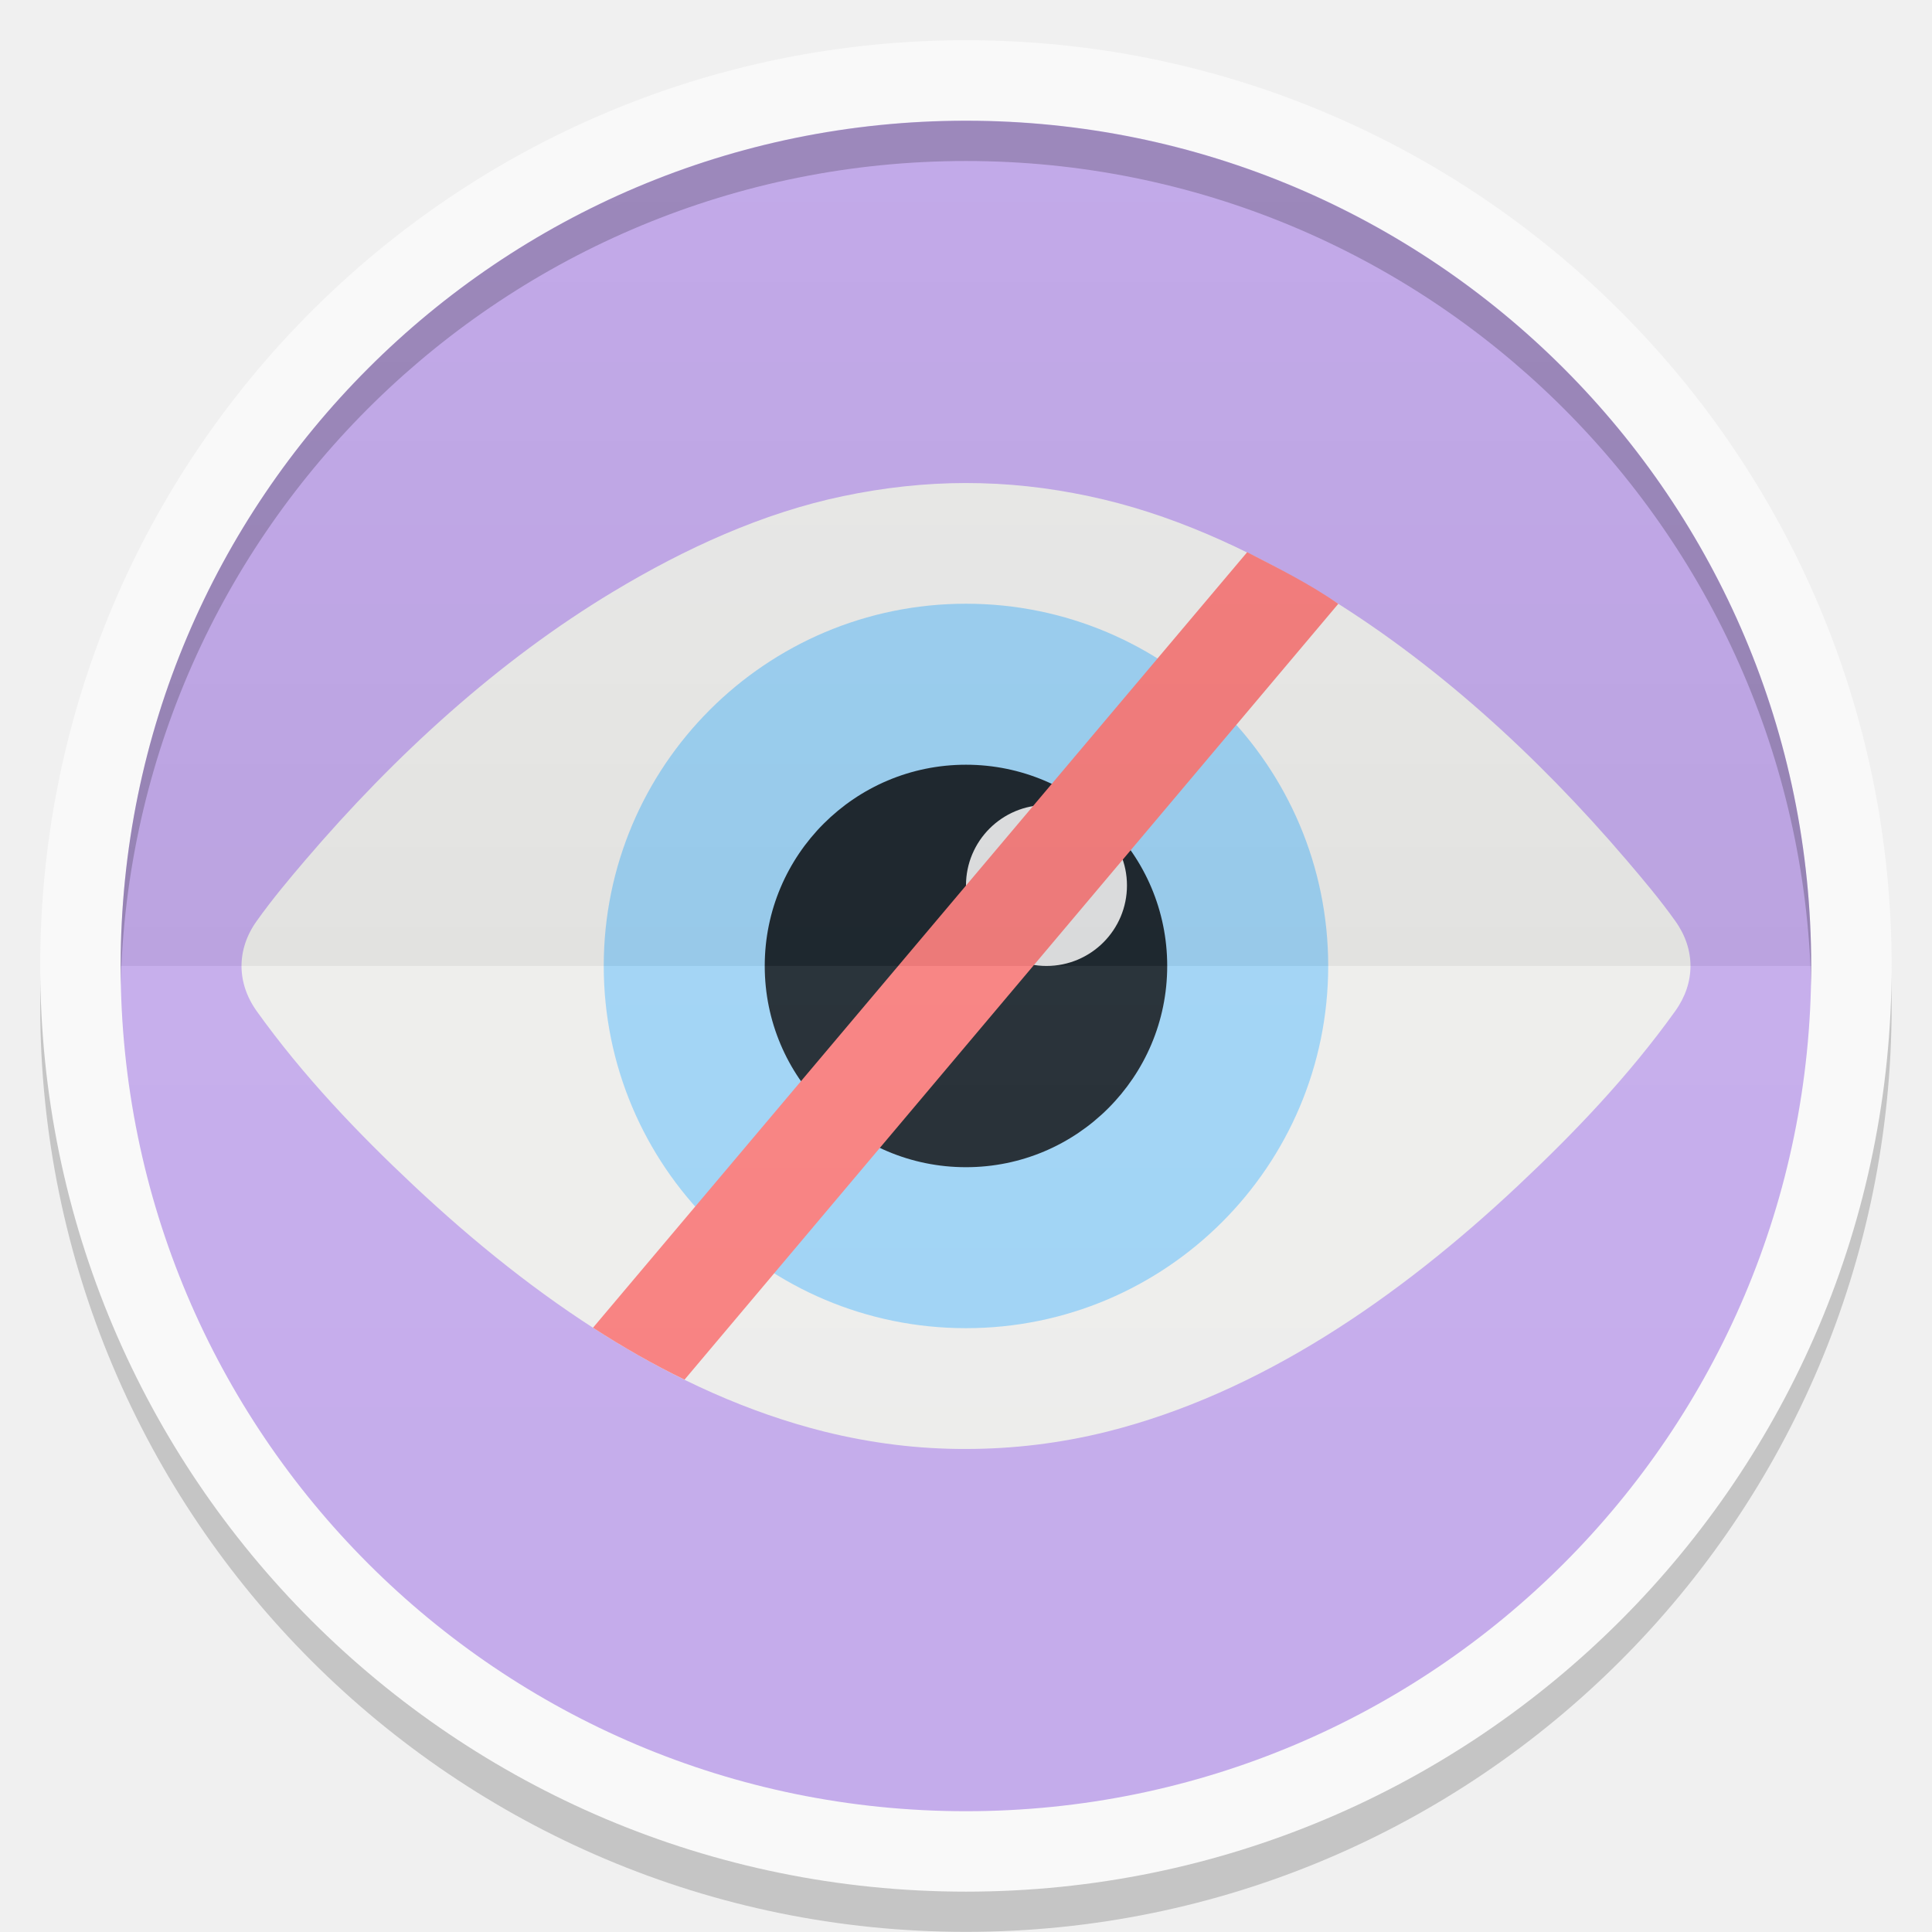
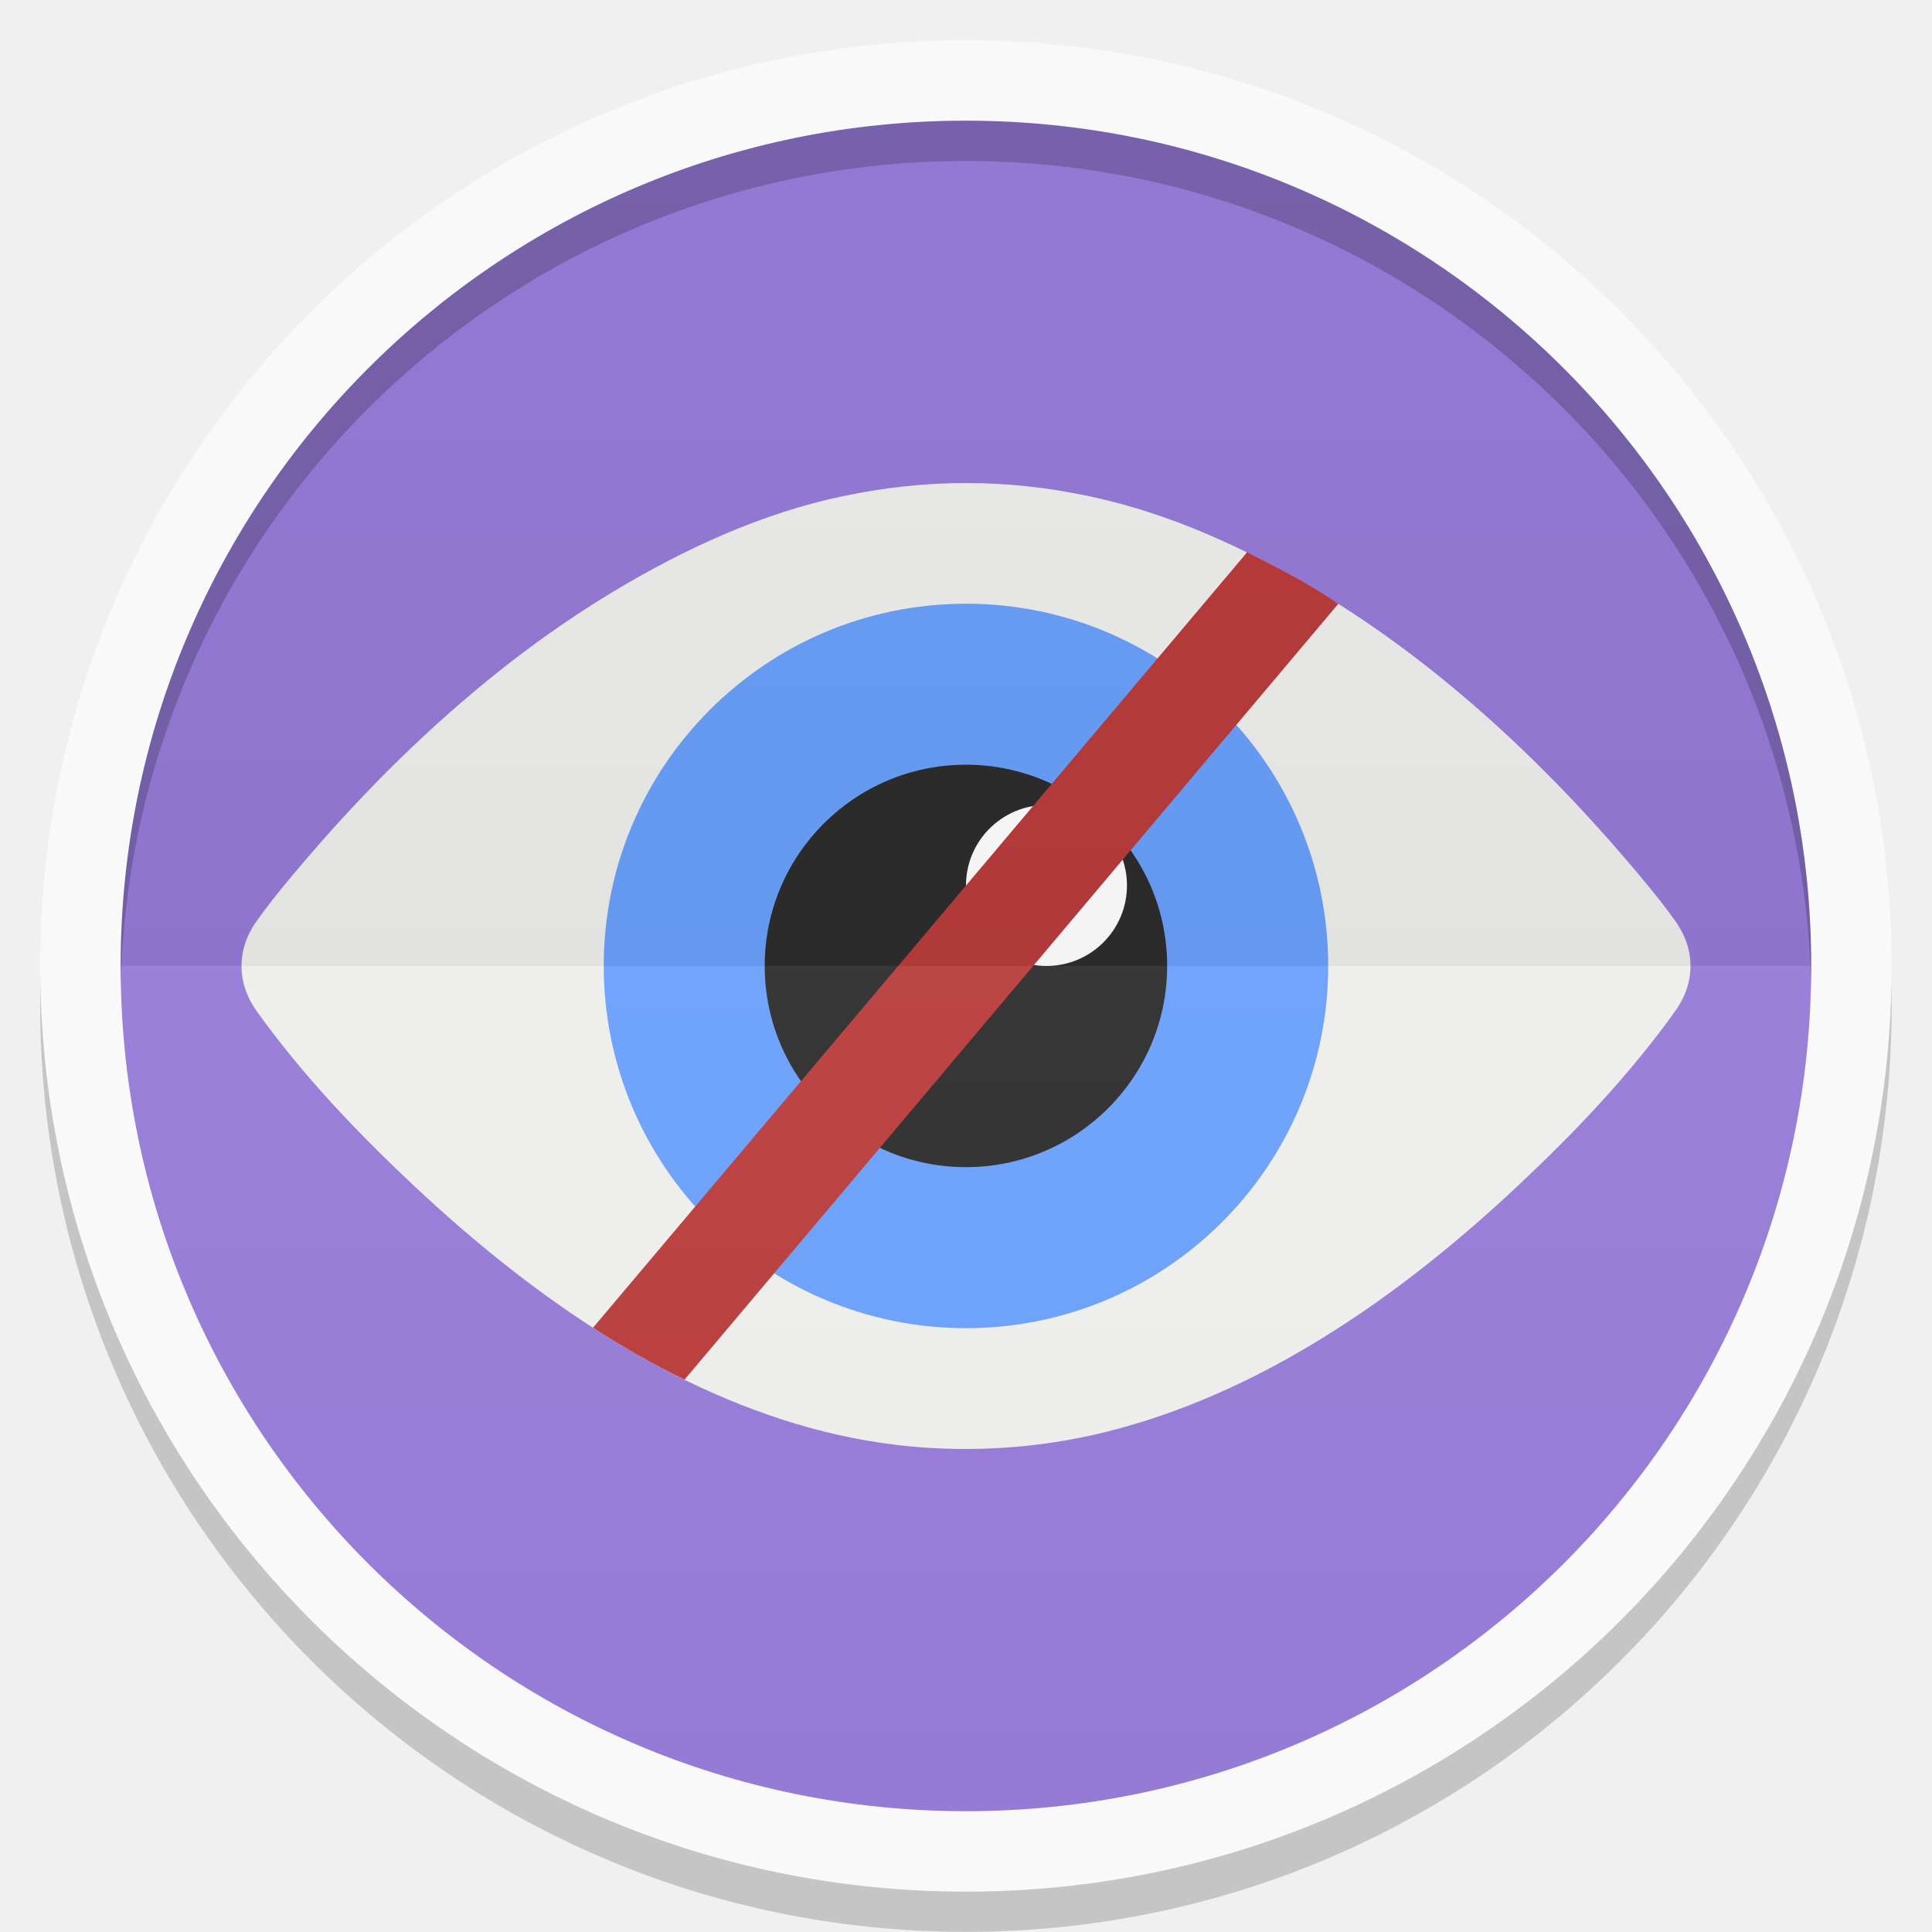
<svg xmlns="http://www.w3.org/2000/svg" xmlns:xlink="http://www.w3.org/1999/xlink" width="48" viewBox="0 0 13.547 13.547" height="48" id="svg2" version="1.1">
  <defs id="defs4">
    <linearGradient id="linearGradient3807">
      <stop style="stop-color:#000000;stop-opacity:1;" offset="0" id="stop3809" />
      <stop style="stop-color:#000000;stop-opacity:0;" offset="1" id="stop3811" />
    </linearGradient>
    <linearGradient id="linearGradient3794">
      <stop style="stop-color:#ffffff;stop-opacity:1;" offset="0" id="stop3796" />
      <stop style="stop-color:#ffffff;stop-opacity:0;" offset="1" id="stop3798" />
    </linearGradient>
    <linearGradient id="linearGradient4460">
      <stop offset="0" style="stop-color:#2d2d2d;stop-opacity:1;" id="stop7" />
      <stop offset="1" style="stop-color:#333333;stop-opacity:1;" id="stop9" />
    </linearGradient>
    <linearGradient id="linearGradient3824">
      <stop offset="0" style="stop-color:#2a94c8" id="stop12" />
      <stop offset=".519" style="stop-color:#e35472" id="stop14" />
      <stop offset="1" style="stop-color:#e68031" id="stop16" />
    </linearGradient>
    <linearGradient gradientTransform="matrix(1.09524,0,0,1.09524,-133.0018,-293.022)" xlink:href="#linearGradient4460" id="linearGradient3835" y1="279.096" y2="268.33" gradientUnits="userSpaceOnUse" x2="0" />
    <linearGradient xlink:href="#linearGradient3824" id="linearGradient3830" x1=".847" x2="12.7" gradientUnits="userSpaceOnUse" />
    <linearGradient xlink:href="#linearGradient4460" id="linearGradient3010" gradientUnits="userSpaceOnUse" gradientTransform="matrix(1.078933,0,0,1.078933,-130.9204,-288.5589)" y1="279.096" x2="0" y2="268.33" />
    <clipPath id="clipPath3813" clipPathUnits="userSpaceOnUse">
      <path id="path3815" d="M 92.311,355.545 L 479.511,355.545 L 479.511,68.185 L 92.311,68.185 L 92.311,355.545 z" />
    </clipPath>
    <clipPath id="clipPath3809" clipPathUnits="userSpaceOnUse">
      <path id="path3811" d="M 93.311,69.185 L 478.511,69.185 L 478.511,354.545 L 93.311,354.545 L 93.311,69.185 z" />
    </clipPath>
    <clipPath id="clipPath3805" clipPathUnits="userSpaceOnUse">
      <path id="path3807" d="M 93.311,354.545 L 478.511,354.545 L 478.511,69.185 L 93.311,69.185 L 93.311,354.545 z" />
    </clipPath>
    <clipPath id="clipPath3801" clipPathUnits="userSpaceOnUse">
      <path id="path3803" d="M 95.311,352.545 L 476.403,352.545 L 476.403,71.423 L 95.311,71.423 L 95.311,352.545 z" />
    </clipPath>
    <clipPath id="clipPath3797" clipPathUnits="userSpaceOnUse">
      <rect id="rect3799" style="fill:#fff" height="96" y="-0" x="-100" width="96" />
    </clipPath>
    <clipPath id="clipPath3793" clipPathUnits="userSpaceOnUse">
      <path id="path3795" d="M 54.1,12.5 12.9,54.7 C -2.7,70.3 23,69 32.3,74.9 36.6,77.7 18.5,81.3 22.2,85 c 3.6,3.7 21.7,7.1 25.3,10.7 3.6,3.7 -7.3,7.6 -3.7,11.3 3.5,3.7 11.9,0.2 13.4,8.6 1.1,6.2 15.4,3.1 21.8,-2.2 4,-3.4 -6.9,-3.4 -3.3,-7.1 9,-9.1 17,-4.1 20.3,-12.5 1.8,-4.5 -13.6,-7.7 -9.5,-10.6 9.8,-6.9 45.8,-10.4 29.2,-27 L 73,12.5 c -5.3,-5 -14,-5 -18.9,0 z m -9.9,64.7 c 0.9,0 30.8,4 19.3,7.1 -4.4,1.2 -24.6,-7.1 -19.3,-7.1 z m 57.2,16.6 c 0,2.1 16.3,3.3 15.4,-0.5 -1.3,-6.4 -13.6,-5.9 -15.4,0.5 z m -69.5,11.1 c 3.7,3.2 9.3,-0.7 11.1,-5.2 -3.6,-4.7 -16.9,0.3 -11.1,5.2 z m 67.5,-6.7 c -4.6,4.2 0.8,8.6 5.3,5.7 1.2,-0.8 -0.1,-4.7 -5.3,-5.7 z" />
    </clipPath>
    <clipPath id="clipPath3789" clipPathUnits="userSpaceOnUse">
      <rect id="rect3791" style="fill:#fff" height="84" rx="6" y="6" x="6" width="84" />
    </clipPath>
    <clipPath id="clipPath3785" clipPathUnits="userSpaceOnUse">
      <rect id="rect3787" style="fill:#fff;fill-rule:evenodd" height="20" rx="2" y="1" x="1" width="20" />
    </clipPath>
    <linearGradient xlink:href="#linearGradient3794" id="linearGradient3800" x1="28" y1="28" x2="42" y2="44" gradientUnits="userSpaceOnUse" />
    <linearGradient xlink:href="#linearGradient3807" id="linearGradient3813" x1="28" y1="28" x2="11" y2="7" gradientUnits="userSpaceOnUse" gradientTransform="scale(0.2822222,0.2822222)" />
    <linearGradient xlink:href="#linearGradient3794" id="linearGradient3817" gradientUnits="userSpaceOnUse" x1="28" y1="28" x2="42" y2="44" gradientTransform="matrix(0.2822222,0,0,0.2822222,-15.24,0)" />
    <linearGradient xlink:href="#linearGradient3807" id="linearGradient3024" gradientUnits="userSpaceOnUse" gradientTransform="matrix(0.2822222,0,0,0.2822222,-15.24,0)" x1="28" y1="28" x2="11" y2="7" />
    <linearGradient xlink:href="#linearGradient3807" id="linearGradient3809" x1="25" y1="24" x2="25" y2="48" gradientUnits="userSpaceOnUse" gradientTransform="matrix(-0.2822222,0,0,-0.2822222,13.54666,13.54667)" />
    <linearGradient xlink:href="#linearGradient3794" id="linearGradient3814" gradientUnits="userSpaceOnUse" x1="25" y1="24" x2="25" y2="48" gradientTransform="matrix(0.2822222,0,0,0.2822222,6.875e-7,-6.3e-6)" />
    <linearGradient xlink:href="#linearGradient3807" id="linearGradient3818" gradientUnits="userSpaceOnUse" x1="25" y1="24" x2="25" y2="48" gradientTransform="matrix(0.2822222,0,0,0.2822222,14.67555,0)" />
    <radialGradient gradientUnits="userSpaceOnUse" r="24" fy="1028.362" fx="24" cy="1028.362" cx="24" id="radialGradient3839" xlink:href="#linearGradient3833" />
    <linearGradient y2="1028.362" x2="25" y1="1004.362" x1="25" gradientTransform="translate(0,24)" gradientUnits="userSpaceOnUse" id="linearGradient3814-8" xlink:href="#linearGradient3816" />
    <linearGradient gradientTransform="matrix(1,0,0,-1,0,2032.724)" y2="1028.362" x2="25" y1="1004.362" x1="25" gradientUnits="userSpaceOnUse" id="linearGradient3799" xlink:href="#linearGradient3789" />
    <linearGradient y2="1116.021" x2="535.501" y1="1357.267" x1="535.501" gradientUnits="userSpaceOnUse" id="linearGradient3853" xlink:href="#linearGradient4460-36" />
    <linearGradient gradientUnits="userSpaceOnUse" y2="1116.021" x2="535.501" y1="1357.267" x1="535.501" id="linearGradient3851" xlink:href="#linearGradient4460-36" />
    <linearGradient y2="267.598" x2="0" y1="279.088" gradientTransform="matrix(3.916346,0,0,3.916346,-416.9212,-49.09352)" gradientUnits="userSpaceOnUse" id="linearGradient3842" xlink:href="#linearGradient4460-36" />
    <linearGradient y2="267.598" x2="0" y1="279.088" gradientTransform="matrix(1.10528,0,0,1.10528,-134.2829,-295.7706)" gradientUnits="userSpaceOnUse" id="linearGradient3837" xlink:href="#linearGradient4460-36" />
    <clipPath clipPathUnits="userSpaceOnUse" id="clipPath6">
      <path style="fill:#fff;fill-rule:evenodd" d="M -670.14,51.863 L -114.616,405.003 L -257.111,510.326 L -514.221,-71.013 L -670.14,51.863 z" id="path8" />
    </clipPath>
    <linearGradient id="linearGradient4460-3">
      <stop offset="0" style="stop-color:#f9d7c6" id="stop11" />
      <stop offset="1" style="stop-color:#f9f9ff" id="stop13" />
    </linearGradient>
    <linearGradient gradientTransform="translate(0,1e-5)" xlink:href="#linearGradient4460-3" id="linearGradient4030" x1="3.387" gradientUnits="userSpaceOnUse" x2="10.16" />
    <linearGradient id="linearGradient4460-36">
      <stop offset="0" style="stop-color:#cb3223" id="stop17" />
      <stop offset="1" style="stop-color:#e16913" id="stop19" />
    </linearGradient>
    <linearGradient gradientTransform="matrix(1.10528,0,0,1.10528,-134.2829,-295.7706)" xlink:href="#linearGradient4460-36" id="linearGradient4075" y1="279.088" y2="267.598" gradientUnits="userSpaceOnUse" x2="0" />
    <linearGradient id="linearGradient3789">
      <stop id="stop3791" offset="0" style="stop-color:#000000;stop-opacity:1;" />
      <stop id="stop3793" offset="1" style="stop-color:#000000;stop-opacity:0;" />
    </linearGradient>
    <linearGradient id="linearGradient3816">
      <stop style="stop-color:#ffffff;stop-opacity:1;" offset="0" id="stop3818" />
      <stop style="stop-color:#ffffff;stop-opacity:0;" offset="1" id="stop3820" />
    </linearGradient>
    <linearGradient id="linearGradient3833">
      <stop id="stop3835" offset="0" style="stop-color:#000000;stop-opacity:1;" />
      <stop id="stop3837" offset="1" style="stop-color:#000000;stop-opacity:0;" />
    </linearGradient>
    <linearGradient xlink:href="#linearGradient3789" id="linearGradient3108" gradientUnits="userSpaceOnUse" gradientTransform="matrix(0.2822222,0,0,-0.2822222,25.96443,290.2267)" x1="25" y1="1004.362" x2="25" y2="1028.362" />
    <linearGradient xlink:href="#linearGradient3816" id="linearGradient3111" gradientUnits="userSpaceOnUse" gradientTransform="matrix(0.2822222,0,0,0.2822222,13.54667,-276.68)" x1="25" y1="1004.362" x2="25" y2="1028.362" />
    <linearGradient gradientTransform="matrix(1,0,0,-1,0,2056.724)" y2="1047.362" x2="24" y1="1028.362" x1="24" gradientUnits="userSpaceOnUse" id="linearGradient3985" xlink:href="#linearGradient3833-9" />
    <linearGradient gradientUnits="userSpaceOnUse" y2="1047.362" x2="24" y1="1028.362" x1="24" id="linearGradient3981" xlink:href="#linearGradient3816-1" />
    <linearGradient y2="48" x2="25" y1="24" x1="25" gradientTransform="translate(1.7289841e-6,1004.362)" gradientUnits="userSpaceOnUse" id="linearGradient3181" xlink:href="#linearGradient3794-3" />
    <linearGradient y2="48" x2="25" y1="24" x1="25" gradientTransform="matrix(-1,0,0,-1,48,1052.362)" gradientUnits="userSpaceOnUse" id="linearGradient3177" xlink:href="#linearGradient3807-0" />
    <linearGradient id="linearGradient3807-0">
      <stop style="stop-color:#000000;stop-opacity:1;" offset="0" id="stop3809-8" />
      <stop style="stop-color:#000000;stop-opacity:0;" offset="1" id="stop3811-3" />
    </linearGradient>
    <linearGradient id="linearGradient3794-3">
      <stop style="stop-color:#ffffff;stop-opacity:1;" offset="0" id="stop3796-8" />
      <stop style="stop-color:#ffffff;stop-opacity:0;" offset="1" id="stop3798-6" />
    </linearGradient>
    <linearGradient id="linearGradient4460-5">
      <stop offset="0" style="stop-color:#2d2d2d;stop-opacity:1;" id="stop7-9" />
      <stop offset="1" style="stop-color:#333333;stop-opacity:1;" id="stop9-2" />
    </linearGradient>
    <linearGradient id="linearGradient3824-5">
      <stop offset="0" style="stop-color:#2a94c8" id="stop12-3" />
      <stop offset=".519" style="stop-color:#e35472" id="stop14-3" />
      <stop offset="1" style="stop-color:#e68031" id="stop16-5" />
    </linearGradient>
    <linearGradient gradientTransform="matrix(1.09524,0,0,1.09524,-133.0018,-293.022)" xlink:href="#linearGradient4460-5" id="linearGradient3835-5" y1="279.096" y2="268.33" gradientUnits="userSpaceOnUse" x2="0" />
    <linearGradient xlink:href="#linearGradient3824-5" id="linearGradient3830-0" x1=".847" x2="12.7" gradientUnits="userSpaceOnUse" />
    <linearGradient xlink:href="#linearGradient4460-5" id="linearGradient3010-2" gradientUnits="userSpaceOnUse" gradientTransform="matrix(1.078933,0,0,1.078933,-130.9204,-288.5589)" y1="279.096" x2="0" y2="268.33" />
    <clipPath id="clipPath3813-6" clipPathUnits="userSpaceOnUse">
      <path id="path3815-6" d="M 92.311,355.545 L 479.511,355.545 L 479.511,68.185 L 92.311,68.185 L 92.311,355.545 z" />
    </clipPath>
    <clipPath id="clipPath3809-4" clipPathUnits="userSpaceOnUse">
      <path id="path3811-2" d="M 93.311,69.185 L 478.511,69.185 L 478.511,354.545 L 93.311,354.545 L 93.311,69.185 z" />
    </clipPath>
    <clipPath id="clipPath3805-9" clipPathUnits="userSpaceOnUse">
      <path id="path3807-0" d="M 93.311,354.545 L 478.511,354.545 L 478.511,69.185 L 93.311,69.185 L 93.311,354.545 z" />
    </clipPath>
    <clipPath id="clipPath3801-5" clipPathUnits="userSpaceOnUse">
      <path id="path3803-9" d="M 95.311,352.545 L 476.403,352.545 L 476.403,71.423 L 95.311,71.423 L 95.311,352.545 z" />
    </clipPath>
    <clipPath id="clipPath3797-1" clipPathUnits="userSpaceOnUse">
      <rect id="rect3799-3" style="fill:#fff" height="96" y="-0" x="-100" width="96" />
    </clipPath>
    <clipPath id="clipPath3793-6" clipPathUnits="userSpaceOnUse">
      <path id="path3795-8" d="M 54.1,12.5 12.9,54.7 C -2.7,70.3 23,69 32.3,74.9 36.6,77.7 18.5,81.3 22.2,85 c 3.6,3.7 21.7,7.1 25.3,10.7 3.6,3.7 -7.3,7.6 -3.7,11.3 3.5,3.7 11.9,0.2 13.4,8.6 1.1,6.2 15.4,3.1 21.8,-2.2 4,-3.4 -6.9,-3.4 -3.3,-7.1 9,-9.1 17,-4.1 20.3,-12.5 1.8,-4.5 -13.6,-7.7 -9.5,-10.6 9.8,-6.9 45.8,-10.4 29.2,-27 L 73,12.5 c -5.3,-5 -14,-5 -18.9,0 z m -9.9,64.7 c 0.9,0 30.8,4 19.3,7.1 -4.4,1.2 -24.6,-7.1 -19.3,-7.1 z m 57.2,16.6 c 0,2.1 16.3,3.3 15.4,-0.5 -1.3,-6.4 -13.6,-5.9 -15.4,0.5 z m -69.5,11.1 c 3.7,3.2 9.3,-0.7 11.1,-5.2 -3.6,-4.7 -16.9,0.3 -11.1,5.2 z m 67.5,-6.7 c -4.6,4.2 0.8,8.6 5.3,5.7 1.2,-0.8 -0.1,-4.7 -5.3,-5.7 z" />
    </clipPath>
    <clipPath id="clipPath3789-1" clipPathUnits="userSpaceOnUse">
      <rect id="rect3791-8" style="fill:#fff" height="84" rx="6" y="6" x="6" width="84" />
    </clipPath>
    <clipPath id="clipPath3785-8" clipPathUnits="userSpaceOnUse">
      <rect id="rect3787-3" style="fill:#fff;fill-rule:evenodd" height="20" rx="2" y="1" x="1" width="20" />
    </clipPath>
    <linearGradient xlink:href="#linearGradient3794-3" id="linearGradient3800-5" x1="28" y1="28" x2="42" y2="44" gradientUnits="userSpaceOnUse" />
    <linearGradient xlink:href="#linearGradient3807-0" id="linearGradient3813-7" x1="28" y1="28" x2="11" y2="7" gradientUnits="userSpaceOnUse" gradientTransform="scale(0.2822222,0.2822222)" />
    <linearGradient xlink:href="#linearGradient3794-3" id="linearGradient3817-7" gradientUnits="userSpaceOnUse" x1="28" y1="28" x2="42" y2="44" gradientTransform="matrix(0.2822222,0,0,0.2822222,-15.24,0)" />
    <linearGradient xlink:href="#linearGradient3807-0" id="linearGradient3024-4" gradientUnits="userSpaceOnUse" gradientTransform="matrix(0.2822222,0,0,0.2822222,-15.24,0)" x1="28" y1="28" x2="11" y2="7" />
    <linearGradient xlink:href="#linearGradient3807-0" id="linearGradient3809-9" x1="25" y1="24" x2="25" y2="48" gradientUnits="userSpaceOnUse" gradientTransform="matrix(-0.2822222,0,0,-0.2822222,13.54667,13.54667)" />
    <linearGradient xlink:href="#linearGradient3794-3" id="linearGradient3814-3" gradientUnits="userSpaceOnUse" x1="25" y1="24" x2="25" y2="48" gradientTransform="matrix(0.2822222,0,0,0.2822222,5e-7,-6.3e-6)" />
    <linearGradient xlink:href="#linearGradient3807-0" id="linearGradient3818-7" gradientUnits="userSpaceOnUse" x1="25" y1="24" x2="25" y2="48" gradientTransform="matrix(0.2822222,0,0,0.2822222,14.67555,0)" />
    <radialGradient gradientUnits="userSpaceOnUse" r="24" fy="1028.362" fx="24" cy="1028.362" cx="24" id="radialGradient3839-7" xlink:href="#linearGradient3833-9" />
    <linearGradient y2="1028.362" x2="25" y1="1004.362" x1="25" gradientTransform="translate(0,24)" gradientUnits="userSpaceOnUse" id="linearGradient3814-8-7" xlink:href="#linearGradient3816-1" />
    <linearGradient gradientTransform="matrix(1,0,0,-1,0,2032.724)" y2="1028.362" x2="25" y1="1004.362" x1="25" gradientUnits="userSpaceOnUse" id="linearGradient3799-2" xlink:href="#linearGradient3789-3" />
    <linearGradient y2="1116.021" x2="535.501" y1="1357.267" x1="535.501" gradientUnits="userSpaceOnUse" id="linearGradient3853-4" xlink:href="#linearGradient4460-36-4" />
    <linearGradient gradientUnits="userSpaceOnUse" y2="1116.021" x2="535.501" y1="1357.267" x1="535.501" id="linearGradient3851-1" xlink:href="#linearGradient4460-36-4" />
    <linearGradient y2="267.598" x2="0" y1="279.088" gradientTransform="matrix(3.916346,0,0,3.916346,-416.9212,-49.09352)" gradientUnits="userSpaceOnUse" id="linearGradient3842-3" xlink:href="#linearGradient4460-36-4" />
    <linearGradient y2="267.598" x2="0" y1="279.088" gradientTransform="matrix(1.10528,0,0,1.10528,-134.2829,-295.7706)" gradientUnits="userSpaceOnUse" id="linearGradient3837-8" xlink:href="#linearGradient4460-36-4" />
    <clipPath clipPathUnits="userSpaceOnUse" id="clipPath6-2">
      <path style="fill:#fff;fill-rule:evenodd" d="M -670.14,51.863 L -114.616,405.003 L -257.111,510.326 L -514.221,-71.013 L -670.14,51.863 z" id="path8-8" />
    </clipPath>
    <linearGradient id="linearGradient4460-3-4">
      <stop offset="0" style="stop-color:#f9d7c6" id="stop11-6" />
      <stop offset="1" style="stop-color:#f9f9ff" id="stop13-4" />
    </linearGradient>
    <linearGradient gradientTransform="translate(0,1e-5)" xlink:href="#linearGradient4460-3-4" id="linearGradient4030-0" x1="3.387" gradientUnits="userSpaceOnUse" x2="10.16" />
    <linearGradient id="linearGradient4460-36-4">
      <stop offset="0" style="stop-color:#cb3223" id="stop17-2" />
      <stop offset="1" style="stop-color:#e16913" id="stop19-5" />
    </linearGradient>
    <linearGradient gradientTransform="matrix(1.10528,0,0,1.10528,-134.2829,-295.7706)" xlink:href="#linearGradient4460-36-4" id="linearGradient4075-2" y1="279.088" y2="267.598" gradientUnits="userSpaceOnUse" x2="0" />
    <linearGradient id="linearGradient3789-3">
      <stop id="stop3791-1" offset="0" style="stop-color:#000000;stop-opacity:1;" />
      <stop id="stop3793-3" offset="1" style="stop-color:#000000;stop-opacity:0;" />
    </linearGradient>
    <linearGradient id="linearGradient3816-1">
      <stop style="stop-color:#ffffff;stop-opacity:1;" offset="0" id="stop3818-9" />
      <stop style="stop-color:#ffffff;stop-opacity:0;" offset="1" id="stop3820-0" />
    </linearGradient>
    <linearGradient id="linearGradient3833-9">
      <stop id="stop3835-9" offset="0" style="stop-color:#000000;stop-opacity:1;" />
      <stop id="stop3837-0" offset="1" style="stop-color:#000000;stop-opacity:0;" />
    </linearGradient>
    <linearGradient xlink:href="#linearGradient3789-3" id="linearGradient3108-0" gradientUnits="userSpaceOnUse" gradientTransform="matrix(0.2822222,0,0,-0.2822222,25.96443,290.2267)" x1="25" y1="1004.362" x2="25" y2="1028.362" />
    <linearGradient xlink:href="#linearGradient3816-1" id="linearGradient3111-7" gradientUnits="userSpaceOnUse" gradientTransform="matrix(0.2822222,0,0,0.2822222,13.54667,-276.68)" x1="25" y1="1004.362" x2="25" y2="1028.362" />
    <radialGradient gradientUnits="userSpaceOnUse" r="24" fy="1028.362" fx="24" cy="1028.362" cx="24" id="radialGradient3839-0" xlink:href="#linearGradient3833-4" />
    <linearGradient y2="1028.362" x2="25" y1="1004.362" x1="25" gradientTransform="translate(86,24)" gradientUnits="userSpaceOnUse" id="linearGradient3814-0" xlink:href="#linearGradient3816-5" />
    <linearGradient gradientTransform="matrix(1,0,0,-1,86,2032.724)" y2="1028.362" x2="25" y1="1004.362" x1="25" gradientUnits="userSpaceOnUse" id="linearGradient3799-27" xlink:href="#linearGradient3789-0" />
    <linearGradient y2="1116.021" x2="535.501" y1="1357.267" x1="535.501" gradientUnits="userSpaceOnUse" id="linearGradient3853-8" xlink:href="#linearGradient4460-8" />
    <linearGradient gradientUnits="userSpaceOnUse" y2="1116.021" x2="535.501" y1="1357.267" x1="535.501" id="linearGradient3851-0" xlink:href="#linearGradient4460-8" />
    <linearGradient y2="267.598" x2="0" y1="279.088" gradientTransform="matrix(3.916346,0,0,3.916346,-416.9212,-49.09352)" gradientUnits="userSpaceOnUse" id="linearGradient3842-36" xlink:href="#linearGradient4460-8" />
    <linearGradient y2="267.598" x2="0" y1="279.088" gradientTransform="matrix(1.10528,0,0,1.10528,-134.2829,-295.7706)" gradientUnits="userSpaceOnUse" id="linearGradient3837-3" xlink:href="#linearGradient4460-8" />
    <clipPath clipPathUnits="userSpaceOnUse" id="clipPath6-4">
      <path style="fill:#fff;fill-rule:evenodd" d="M -670.14,51.863 L -114.616,405.003 L -257.111,510.326 L -514.221,-71.013 L -670.14,51.863 z" id="path8-3" />
    </clipPath>
    <linearGradient id="linearGradient4460-3-7">
      <stop offset="0" style="stop-color:#f9d7c6" id="stop11-7" />
      <stop offset="1" style="stop-color:#f9f9ff" id="stop13-8" />
    </linearGradient>
    <linearGradient gradientTransform="translate(0,1e-5)" xlink:href="#linearGradient4460-3-7" id="linearGradient4030-1" x1="3.387" gradientUnits="userSpaceOnUse" x2="10.16" />
    <linearGradient id="linearGradient4460-8">
      <stop offset="0" style="stop-color:#cb3223" id="stop17-1" />
      <stop offset="1" style="stop-color:#e16913" id="stop19-6" />
    </linearGradient>
    <linearGradient gradientTransform="matrix(1.10528,0,0,1.10528,-134.2829,-295.7706)" xlink:href="#linearGradient4460-8" id="linearGradient4075-4" y1="279.088" y2="267.598" gradientUnits="userSpaceOnUse" x2="0" />
    <linearGradient id="linearGradient3789-0">
      <stop id="stop3791-0" offset="0" style="stop-color:#000000;stop-opacity:1;" />
      <stop id="stop3793-5" offset="1" style="stop-color:#000000;stop-opacity:0;" />
    </linearGradient>
    <linearGradient id="linearGradient3816-5">
      <stop style="stop-color:#ffffff;stop-opacity:1;" offset="0" id="stop3818-0" />
      <stop style="stop-color:#ffffff;stop-opacity:0;" offset="1" id="stop3820-8" />
    </linearGradient>
    <linearGradient id="linearGradient3833-4">
      <stop id="stop3835-95" offset="0" style="stop-color:#000000;stop-opacity:1;" />
      <stop id="stop3837-2" offset="1" style="stop-color:#000000;stop-opacity:0;" />
    </linearGradient>
    <linearGradient xlink:href="#linearGradient3794-2" id="linearGradient3814-4" gradientUnits="userSpaceOnUse" x1="25" y1="24" x2="25" y2="48" gradientTransform="matrix(0.2822222,0,0,0.2822222,6.7916667e-7,0.5644382)" />
    <linearGradient id="linearGradient3794-2">
      <stop style="stop-color:#ffffff;stop-opacity:1;" offset="0" id="stop3796-5" />
      <stop style="stop-color:#ffffff;stop-opacity:0;" offset="1" id="stop3798-4" />
    </linearGradient>
    <linearGradient xlink:href="#linearGradient3807-2" id="linearGradient3809-1" x1="25" y1="24" x2="25" y2="48" gradientUnits="userSpaceOnUse" gradientTransform="matrix(-0.2822222,0,0,-0.2822222,13.54666,14.11111)" />
    <linearGradient id="linearGradient3807-2">
      <stop style="stop-color:#000000;stop-opacity:1;" offset="0" id="stop3809-9" />
      <stop style="stop-color:#000000;stop-opacity:0;" offset="1" id="stop3811-1" />
    </linearGradient>
    <linearGradient xlink:href="#linearGradient3794-2-5" id="linearGradient3814-4-2" gradientUnits="userSpaceOnUse" x1="25" y1="24" x2="25" y2="48" gradientTransform="matrix(0.2822222,0,0,0.2822222,6.7399158e-7,-6.3183333e-6)" />
    <linearGradient id="linearGradient3794-2-5">
      <stop style="stop-color:#ffffff;stop-opacity:1;" offset="0" id="stop3796-5-9" />
      <stop style="stop-color:#ffffff;stop-opacity:0;" offset="1" id="stop3798-4-5" />
    </linearGradient>
    <linearGradient xlink:href="#linearGradient3807-2-1" id="linearGradient3809-1-5" x1="25" y1="24" x2="25" y2="48" gradientUnits="userSpaceOnUse" gradientTransform="matrix(-0.2822222,0,0,-0.2822222,13.54666,13.54667)" />
    <linearGradient id="linearGradient3807-2-1">
      <stop style="stop-color:#000000;stop-opacity:1;" offset="0" id="stop3809-9-5" />
      <stop style="stop-color:#000000;stop-opacity:0;" offset="1" id="stop3811-1-9" />
    </linearGradient>
    <path d="m 3.186,28.007 c 0,3.416 -2.42,6.185 -5.404,6.185 -2.985,0 -5.404,-2.769 -5.404,-6.185 0,-3.416 2.42,-6.185 5.404,-6.185 2.985,0 5.404,2.769 5.404,6.185 z" id="2" />
    <linearGradient id="1">
      <stop id="stop3621" stop-color="#6a3f92" />
      <stop id="stop3623" stop-color="#9872c7" offset="1" />
    </linearGradient>
    <linearGradient gradientUnits="userSpaceOnUse" y2="1006.36" x2="0" y1="1050.36" id="0" xlink:href="#1" />
    <linearGradient xlink:href="#1" id="linearGradient3683" gradientUnits="userSpaceOnUse" y1="1050.36" x2="0" y2="1006.36" gradientTransform="matrix(0.2822222,0,0,0.2822222,-13.8261,-284.0644)" />
  </defs>
  <g id="layer3" style="display:inline">
    <rect width="12.982" x="0.282" y="0.564" rx="6.491" height="12.982" style="opacity:0.18;fill:#000000;fill-opacity:1;fill-rule:evenodd;display:inline" id="rect3026" />
    <rect id="rect22" style="fill:#f9f9f9;fill-opacity:1;fill-rule:evenodd;display:inline" height="12.982" rx="6.491" y="0.282" x="0.282" width="12.982" />
  </g>
  <g id="layer4" style="display:inline">
-     <path id="path3021" style="fill:#c4abeb;fill-opacity:1;display:inline" d="m 12.7,6.773 c 0,-3.273 -2.653,-5.927 -5.927,-5.927 -3.273,0 -5.927,2.654 -5.927,5.927 0,3.273 2.653,5.927 5.927,5.927 3.273,0 5.927,-2.653 5.927,-5.927 z" />
+     <path id="path3021" style="fill:#957ad6;fill-opacity:1;display:inline" d="m 12.7,6.773 c 0,-3.273 -2.653,-5.927 -5.927,-5.927 -3.273,0 -5.927,2.654 -5.927,5.927 0,3.273 2.653,5.927 5.927,5.927 3.273,0 5.927,-2.653 5.927,-5.927 z" />
  </g>
  <g id="layer1" style="display:inline">
    <path style="fill:#ededeb" d="M 11.747,6.458 C 11.641,6.309 11.523,6.169 11.406,6.032 10.773,5.291 10.046,4.63 9.25,4.151 8.742,3.845 8.198,3.597 7.634,3.479 7.347,3.418 7.066,3.387 6.771,3.387 c -0.287,0 -0.574,0.032 -0.86,0.092 C 5.347,3.597 4.804,3.845 4.296,4.151 3.5,4.63 2.773,5.291 2.14,6.032 2.023,6.169 1.906,6.309 1.8,6.458 c -0.142,0.198 -0.142,0.433 0,0.632 0.324,0.453 0.71,0.856 1.102,1.224 0.845,0.793 1.811,1.457 2.877,1.724 0.33,0.082 0.661,0.123 0.992,0.122 0.335,0 0.665,-0.04 0.994,-0.122 C 8.832,9.77 9.8,9.107 10.645,8.313 11.037,7.945 11.423,7.542 11.747,7.089 11.889,6.891 11.889,6.656 11.747,6.458 z" id="path3644" />
-     <use height="1" width="1" y="0" x="0" style="fill:#9fd3f5;fill-opacity:1" transform="matrix(0.4700018,0,0,0.4106581,7.815762,-4.728162)" xlink:href="#2" id="use3646" />
-     <use height="1" width="1" y="0" x="0" transform="matrix(0.2611121,0,0,0.2281434,7.35246,0.3836245)" xlink:href="#2" id="use3648" style="opacity:0.8" />
-     <use height="1" width="1" y="0" x="0" style="fill:#f9f9f9;fill-opacity:1;opacity:0.9" transform="matrix(0.1044449,0,0,0.09125737,7.569429,3.653)" xlink:href="#2" id="use3650" />
-     <path style="fill:#f8807f;fill-opacity:1" d="M 8.745,3.872 4.158,9.31 c 0.209,0.135 0.422,0.257 0.642,0.364 L 9.384,4.234 C 9.18,4.092 8.943,3.974 8.745,3.872 z" id="path3652" />
+     <use height="1" width="1" y="0" x="0" style="fill:#6aa0fa;fill-opacity:1" transform="matrix(0.4700018,0,0,0.4106581,7.815762,-4.728162)" xlink:href="#2" id="use3646" />
+     <path id="use3955" d="m 8.184,6.773 c 0,0.779 -0.632,1.411 -1.411,1.411 -0.779,0 -1.411,-0.632 -1.411,-1.411 0,-0.779 0.632,-1.411 1.411,-1.411 0.779,0 1.411,0.632 1.411,1.411 z" style="fill:#2d2d2d;fill-opacity:1" />
+     <use height="1" width="1" y="0" x="0" style="fill:#ffffff" transform="matrix(0.1044449,0,0,0.09125737,7.569429,3.653)" xlink:href="#2" id="use3650" />
+     <path id="use3951" d="m 8.184,6.773 c 0,0.779 -0.632,1.411 -1.411,1.411 -0.779,0 -1.411,-0.632 -1.411,-1.411 0,-0.779 0.632,-1.411 1.411,-1.411 0.779,0 1.411,0.632 1.411,1.411 z" style="fill:#2d2d2d;fill-opacity:0" />
+     <path style="fill:#b93c3c;fill-opacity:1" d="M 8.745,3.872 4.158,9.31 c 0.209,0.135 0.422,0.257 0.642,0.364 L 9.384,4.234 C 9.18,4.092 8.943,3.974 8.745,3.872 z" id="path3652" />
  </g>
  <g id="layer2" style="display:inline">
    <path style="opacity:0.2;fill:#000000;fill-opacity:1;display:inline" d="m 6.773,0.847 c -3.273,0 -5.927,2.653 -5.927,5.927 0,0.047 -0.001,0.095 0,0.141 0.074,-3.209 2.7,-5.786 5.927,-5.786 3.226,0 5.852,2.577 5.927,5.786 0.001,-0.046 0,-0.094 0,-0.141 0,-3.273 -2.654,-5.927 -5.927,-5.927 z" id="path3121" />
    <path id="path3812" d="M 0.847,6.773 C 0.847,10.047 3.5,12.7 6.773,12.7 c 3.273,0 5.927,-2.653 5.927,-5.927 l -11.853,0 z" style="opacity:0.05;fill:url(#linearGradient3814-4-2);fill-opacity:1;stroke:none;display:inline" />
    <path style="opacity:0.05;fill:url(#linearGradient3809-1-5);fill-opacity:1;stroke:none;display:inline" d="m 12.7,6.773 c 0,-3.273 -2.653,-5.927 -5.927,-5.927 -3.273,0 -5.927,2.653 -5.927,5.927 l 11.853,0 z" id="rect3796" />
  </g>
</svg>
